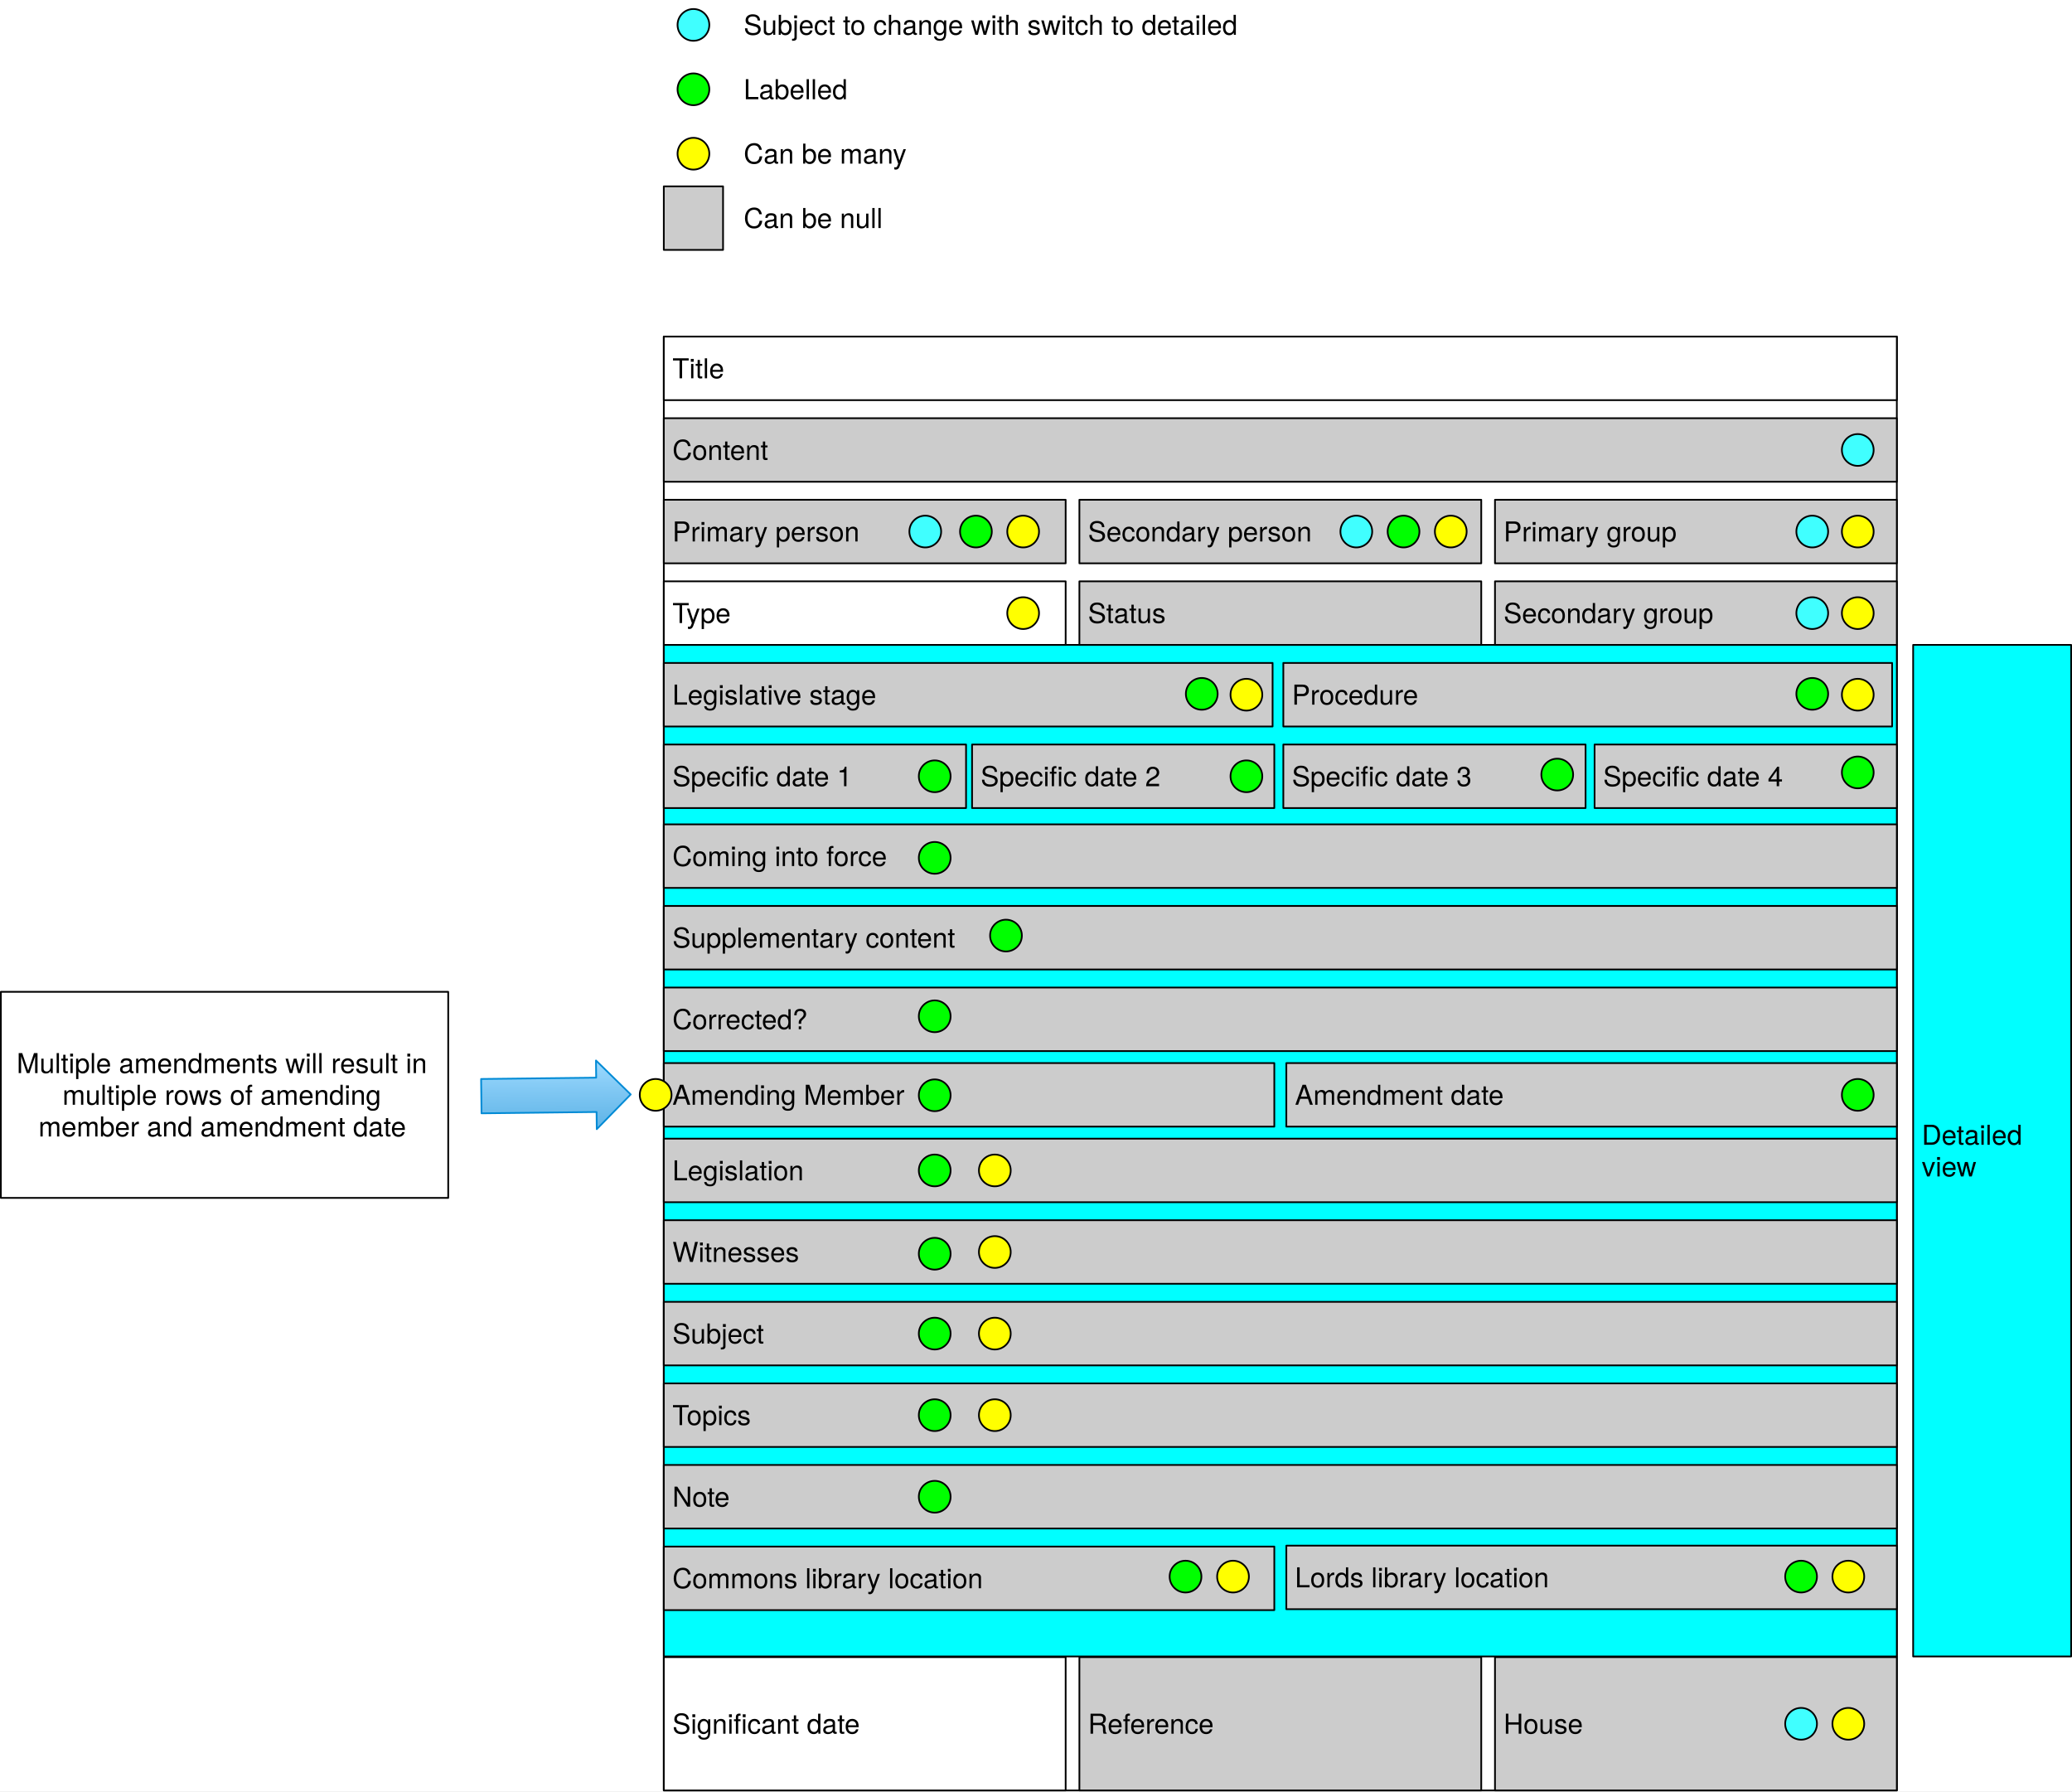
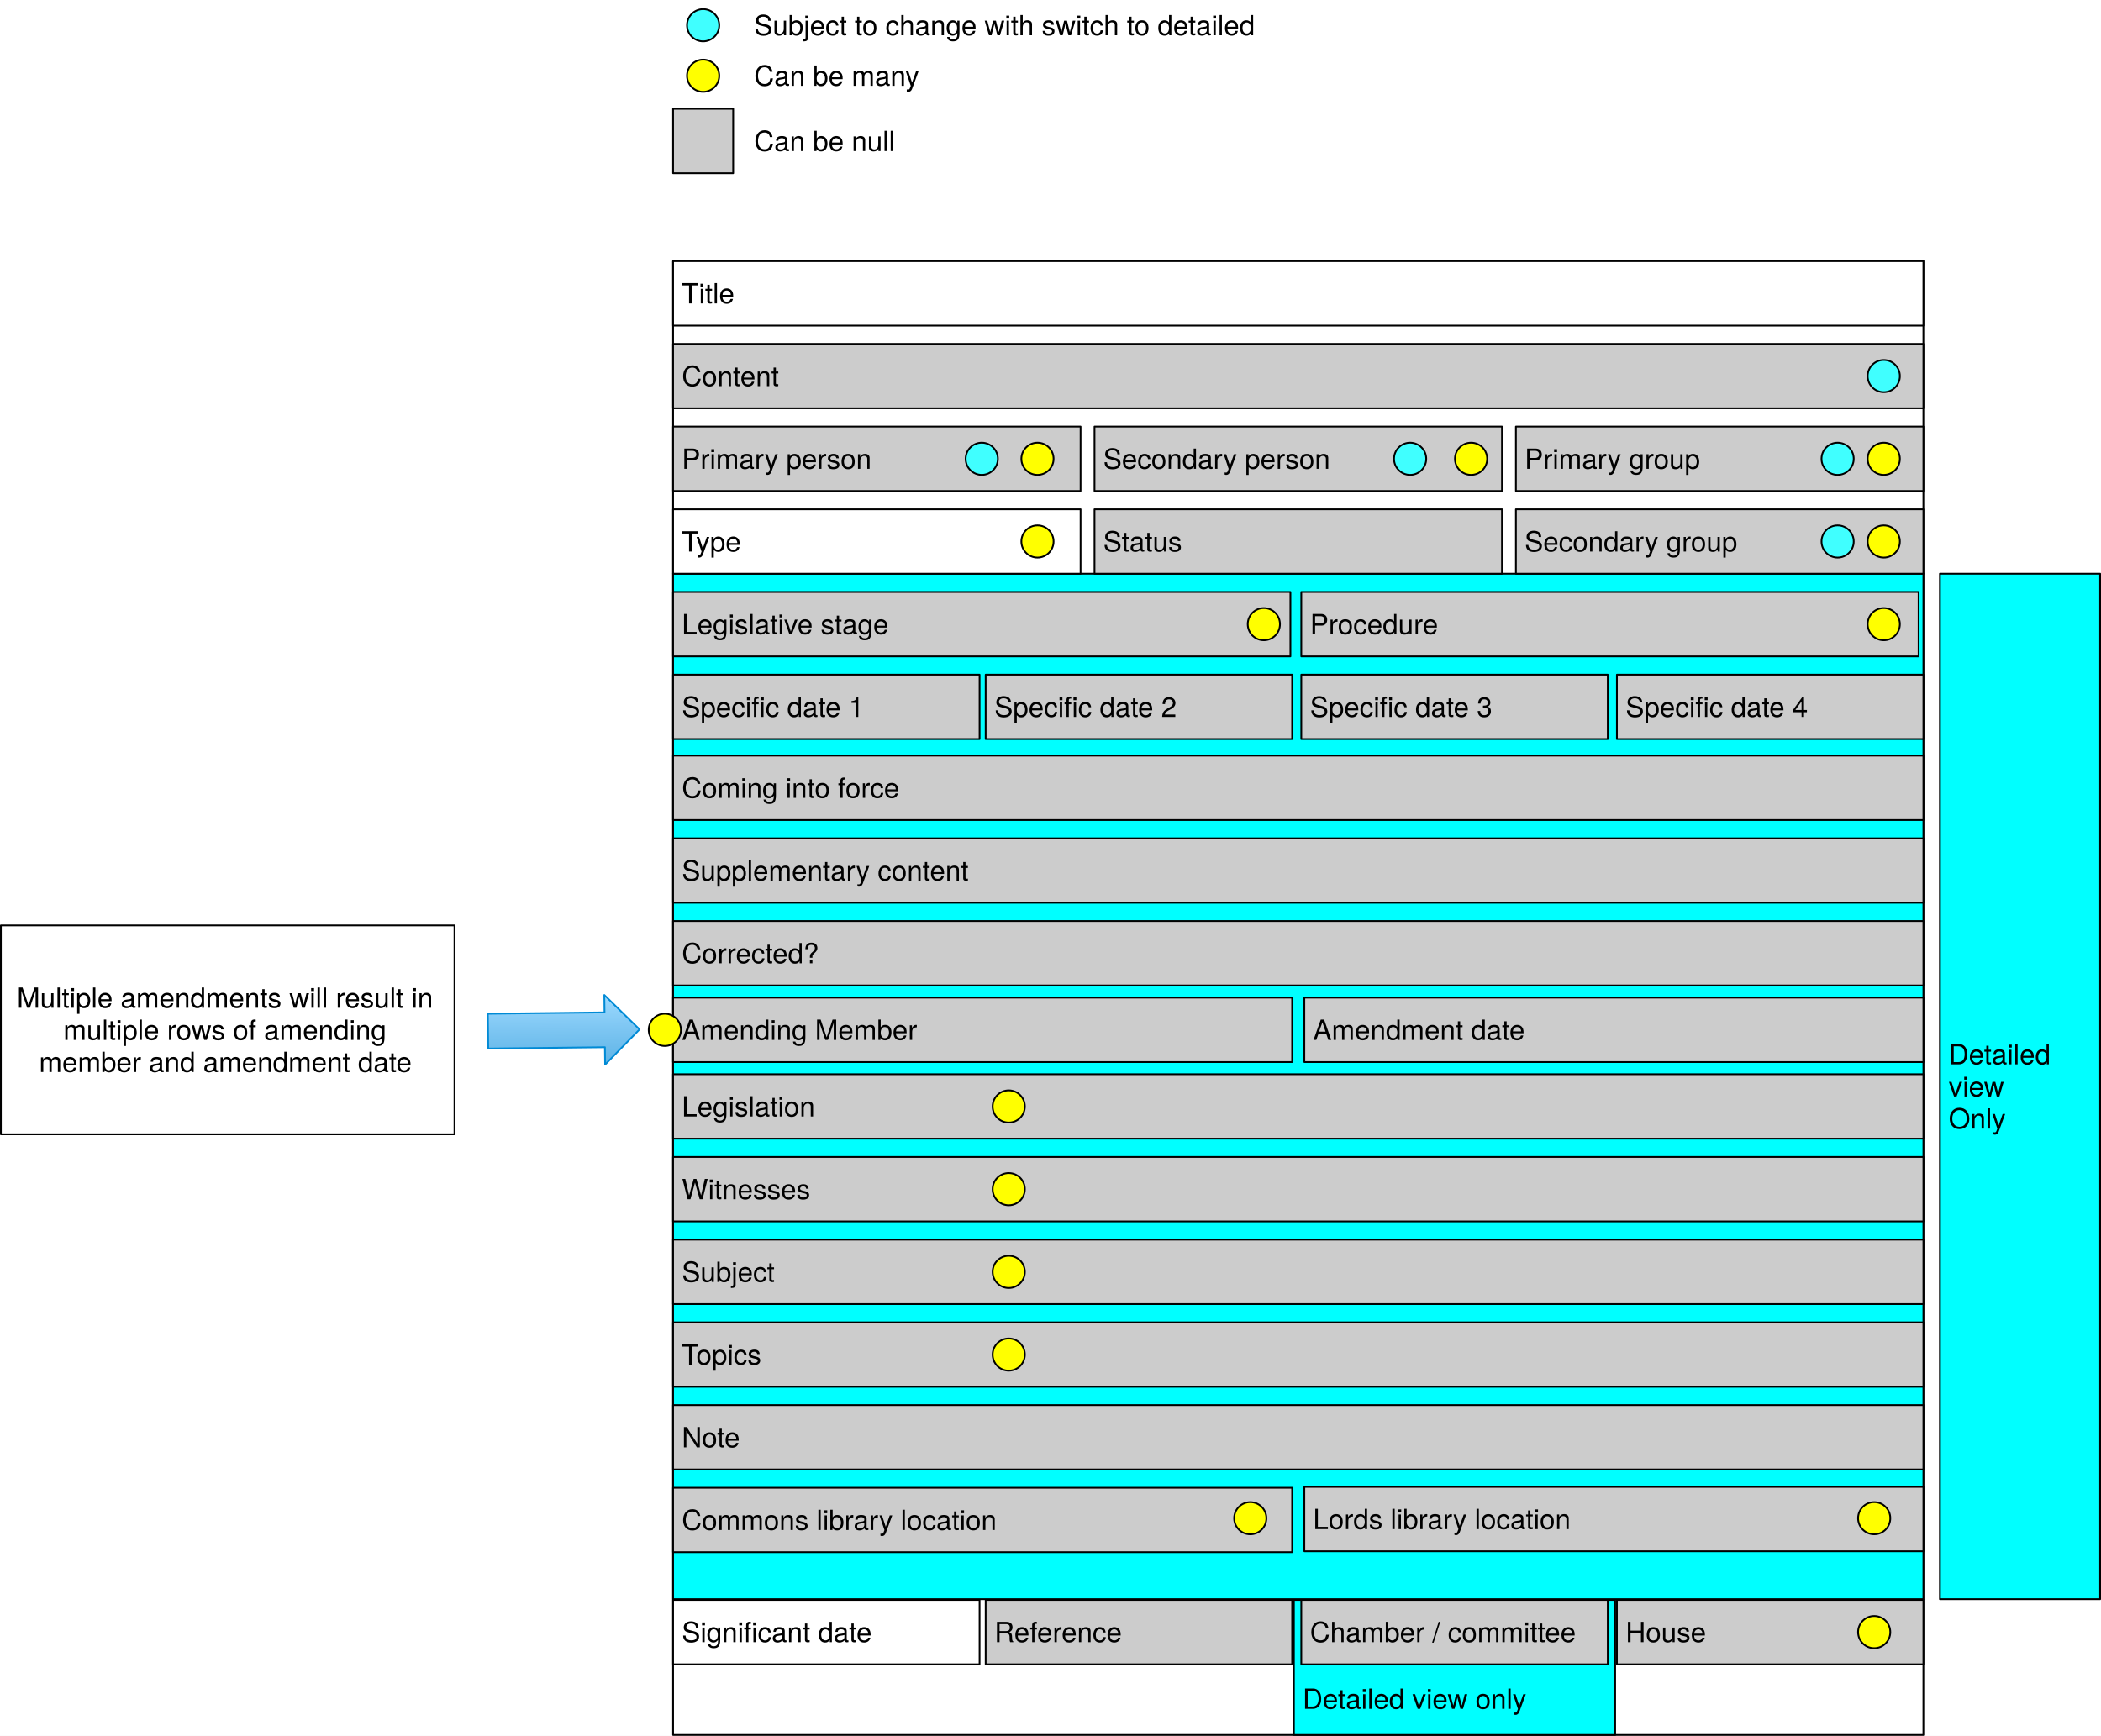
- <svg xmlns="http://www.w3.org/2000/svg" xmlns:xlink="http://www.w3.org/1999/xlink" version="1.1" viewBox="-264.54 -871.5 1206.54 1043" width="1206.54" height="1043">
+ <svg xmlns="http://www.w3.org/2000/svg" xmlns:xlink="http://www.w3.org/1999/xlink" version="1.1" viewBox="-264.54 -825.5 1206.54 997" width="1206.54" height="997">
  <defs>
    <linearGradient x1="0" x2="1" id="Gradient" gradientUnits="userSpaceOnUse">
      <stop offset="0" stop-color="#9ddaff" />
      <stop offset=".452" stop-color="#7fc7f3" />
      <stop offset="1" stop-color="#5db3e6" />
    </linearGradient>
    <linearGradient id="Obj_Gradient" xlink:href="#Gradient" gradientTransform="translate(59 -253.7487) rotate(89.34146) scale(40)" />
  </defs>
-   <g id="Canvas_1" stroke-opacity="1" stroke-dasharray="none" fill="none" stroke="none" fill-opacity="1">
-     <rect fill="white" x="-264.54" y="-871.5" width="1206.54" height="1043" />
+   <g id="Canvas_1" stroke-opacity="1" stroke-dasharray="none" fill="none" fill-opacity="1" stroke="none">
+     <rect fill="white" x="-264.54" y="-825.5" width="1206.54" height="997" />
    <g id="Canvas_1_Layer_1">
+       <g id="Graphic_109">
+         <circle cx="811.75" cy="111.904" r="9.25" fill="yellow" />
+         <circle cx="811.75" cy="111.904" r="9.25" stroke="black" stroke-linecap="round" stroke-linejoin="round" stroke-width="1" />
+       </g>
      <g id="Graphic_51">
        <rect x="122" y="-675.5" width="718" height="846.5" fill="white" />
        <rect x="122" y="-675.5" width="718" height="846.5" stroke="black" stroke-linecap="round" stroke-linejoin="round" stroke-width="1" />
-       </g>
-       <g id="Graphic_45">
-         <rect x="122" y="93.404" width="234" height="77.596" fill="white" />
-         <rect x="122" y="93.404" width="234" height="77.596" stroke="black" stroke-linecap="round" stroke-linejoin="round" stroke-width="1" />
-         <text transform="translate(127 122.9778)" fill="black">
-           <tspan font-family="Helvetica Neue" font-size="16" fill="black" x="0" y="15" xml:space="preserve">Significant date</tspan>
-         </text>
      </g>
      <g id="Graphic_59">
        <rect x="122" y="-496" width="718" height="589" fill="aqua" />
        <rect x="122" y="-496" width="718" height="589" stroke="black" stroke-linecap="round" stroke-linejoin="round" stroke-width="1" />
      </g>
      <g id="Graphic_21">
        <circle cx="139.25" cy="-782" r="9.25" fill="yellow" />
        <circle cx="139.25" cy="-782" r="9.25" stroke="black" stroke-linecap="round" stroke-linejoin="round" stroke-width="1" />
      </g>
      <g id="Graphic_22">
        <rect x="163.5" y="-796.5" width="120" height="29" fill="white" />
        <text transform="translate(168.5 -791.224)" fill="black">
          <tspan font-family="Helvetica Neue" font-size="16" fill="black" x="0" y="15" xml:space="preserve">Can be many</tspan>
        </text>
      </g>
      <g id="Graphic_23">
        <rect x="122" y="-763" width="34.5" height="37" fill="#ccc" />
        <rect x="122" y="-763" width="34.5" height="37" stroke="black" stroke-linecap="round" stroke-linejoin="round" stroke-width="1" />
      </g>
      <g id="Graphic_24">
        <rect x="163.5" y="-759" width="120" height="29" fill="white" />
        <text transform="translate(168.5 -753.724)" fill="black">
          <tspan font-family="Helvetica Neue" font-size="16" fill="black" x="0" y="15" xml:space="preserve">Can be null</tspan>
        </text>
-       </g>
-       <g id="Graphic_25">
-         <rect x="163.5" y="-834" width="120" height="29" fill="white" />
-         <text transform="translate(168.5 -828.724)" fill="black">
-           <tspan font-family="Helvetica Neue" font-size="16" fill="black" x="0" y="15" xml:space="preserve">Labelled</tspan>
-         </text>
-       </g>
-       <g id="Graphic_26">
-         <circle cx="139.25" cy="-819.5" r="9.25" fill="lime" />
-         <circle cx="139.25" cy="-819.5" r="9.25" stroke="black" stroke-linecap="round" stroke-linejoin="round" stroke-width="1" />
      </g>
      <g id="Graphic_50">
        <rect x="122" y="-675.5" width="718" height="37" fill="white" />
        <rect x="122" y="-675.5" width="718" height="37" stroke="black" stroke-linecap="round" stroke-linejoin="round" stroke-width="1" />
        <text transform="translate(127 -666.224)" fill="black">
          <tspan font-family="Helvetica Neue" font-size="16" fill="black" x="0" y="15" xml:space="preserve">Title</tspan>
        </text>
      </g>
      <g id="Graphic_49">
        <rect x="122" y="-628" width="718" height="37" fill="#ccc" />
        <rect x="122" y="-628" width="718" height="37" stroke="black" stroke-linecap="round" stroke-linejoin="round" stroke-width="1" />
        <text transform="translate(127 -618.724)" fill="black">
          <tspan font-family="Helvetica Neue" font-size="16" fill="black" x="0" y="15" xml:space="preserve">Content</tspan>
        </text>
      </g>
      <g id="Graphic_48">
        <rect x="122" y="-580.5" width="234" height="37" fill="#ccc" />
        <rect x="122" y="-580.5" width="234" height="37" stroke="black" stroke-linecap="round" stroke-linejoin="round" stroke-width="1" />
        <text transform="translate(127 -571.224)" fill="black">
          <tspan font-family="Helvetica Neue" font-size="16" fill="black" x="0" y="15" xml:space="preserve">Primary person</tspan>
        </text>
      </g>
      <g id="Graphic_47">
        <rect x="364" y="-580.5" width="234" height="37" fill="#ccc" />
        <rect x="364" y="-580.5" width="234" height="37" stroke="black" stroke-linecap="round" stroke-linejoin="round" stroke-width="1" />
        <text transform="translate(369 -571.224)" fill="black">
          <tspan font-family="Helvetica Neue" font-size="16" fill="black" x="0" y="15" xml:space="preserve">Secondary person</tspan>
        </text>
      </g>
      <g id="Graphic_46">
        <rect x="606" y="-580.5" width="234" height="37" fill="#ccc" />
        <rect x="606" y="-580.5" width="234" height="37" stroke="black" stroke-linecap="round" stroke-linejoin="round" stroke-width="1" />
        <text transform="translate(611 -571.224)" fill="black">
          <tspan font-family="Helvetica Neue" font-size="16" fill="black" x="0" y="15" xml:space="preserve">Primary group</tspan>
        </text>
      </g>
-       <g id="Graphic_44">
-         <rect x="364" y="93.404" width="234" height="77.596" fill="#ccc" />
-         <rect x="364" y="93.404" width="234" height="77.596" stroke="black" stroke-linecap="round" stroke-linejoin="round" stroke-width="1" />
-         <text transform="translate(369 122.9778)" fill="black">
-           <tspan font-family="Helvetica Neue" font-size="16" fill="black" x="0" y="15" xml:space="preserve">Reference</tspan>
-         </text>
-       </g>
-       <g id="Graphic_43">
-         <rect x="606" y="93.404" width="234" height="77.596" fill="#ccc" />
-         <rect x="606" y="93.404" width="234" height="77.596" stroke="black" stroke-linecap="round" stroke-linejoin="round" stroke-width="1" />
-         <text transform="translate(611 122.9778)" fill="black">
-           <tspan font-family="Helvetica Neue" font-size="16" fill="black" x="0" y="15" xml:space="preserve">House</tspan>
-         </text>
-       </g>
      <g id="Graphic_42">
        <rect x="122" y="-533" width="234" height="37" fill="white" />
        <rect x="122" y="-533" width="234" height="37" stroke="black" stroke-linecap="round" stroke-linejoin="round" stroke-width="1" />
        <text transform="translate(127 -523.724)" fill="black">
          <tspan font-family="Helvetica Neue" font-size="16" fill="black" x="0" y="15" xml:space="preserve">Type</tspan>
        </text>
      </g>
      <g id="Graphic_41">
        <rect x="364" y="-533" width="234" height="37" fill="#ccc" />
        <rect x="364" y="-533" width="234" height="37" stroke="black" stroke-linecap="round" stroke-linejoin="round" stroke-width="1" />
        <text transform="translate(369 -523.724)" fill="black">
          <tspan font-family="Helvetica Neue" font-size="16" fill="black" x="0" y="15" xml:space="preserve">Status</tspan>
        </text>
      </g>
      <g id="Graphic_40">
        <rect x="606" y="-533" width="234" height="37" fill="#ccc" />
        <rect x="606" y="-533" width="234" height="37" stroke="black" stroke-linecap="round" stroke-linejoin="round" stroke-width="1" />
        <text transform="translate(611 -523.724)" fill="black">
          <tspan font-family="Helvetica Neue" font-size="16" fill="black" x="0" y="15" xml:space="preserve">Secondary group</tspan>
        </text>
      </g>
      <g id="Graphic_52">
        <rect x="122" y="-485.5" width="354.5" height="37" fill="#ccc" />
        <rect x="122" y="-485.5" width="354.5" height="37" stroke="black" stroke-linecap="round" stroke-linejoin="round" stroke-width="1" />
        <text transform="translate(127 -476.224)" fill="black">
          <tspan font-family="Helvetica Neue" font-size="16" fill="black" x="0" y="15" xml:space="preserve">Legislative stage</tspan>
        </text>
      </g>
      <g id="Graphic_53">
        <rect x="122" y="-438" width="176" height="37" fill="#ccc" />
        <rect x="122" y="-438" width="176" height="37" stroke="black" stroke-linecap="round" stroke-linejoin="round" stroke-width="1" />
        <text transform="translate(127 -428.724)" fill="black">
          <tspan font-family="Helvetica Neue" font-size="16" fill="black" x="0" y="15" xml:space="preserve">Specific date 1</tspan>
        </text>
      </g>
      <g id="Graphic_56">
        <rect x="301.5" y="-438" width="176" height="37" fill="#ccc" />
        <rect x="301.5" y="-438" width="176" height="37" stroke="black" stroke-linecap="round" stroke-linejoin="round" stroke-width="1" />
        <text transform="translate(306.5 -428.724)" fill="black">
          <tspan font-family="Helvetica Neue" font-size="16" fill="black" x="0" y="15" xml:space="preserve">Specific date 2</tspan>
        </text>
      </g>
      <g id="Graphic_57">
        <rect x="482.75" y="-438" width="176" height="37" fill="#ccc" />
        <rect x="482.75" y="-438" width="176" height="37" stroke="black" stroke-linecap="round" stroke-linejoin="round" stroke-width="1" />
        <text transform="translate(487.75 -428.724)" fill="black">
          <tspan font-family="Helvetica Neue" font-size="16" fill="black" x="0" y="15" xml:space="preserve">Specific date 3</tspan>
        </text>
      </g>
      <g id="Graphic_60">
        <rect x="664" y="-438" width="176" height="37" fill="#ccc" />
        <rect x="664" y="-438" width="176" height="37" stroke="black" stroke-linecap="round" stroke-linejoin="round" stroke-width="1" />
        <text transform="translate(669 -428.724)" fill="black">
          <tspan font-family="Helvetica Neue" font-size="16" fill="black" x="0" y="15" xml:space="preserve">Specific date 4</tspan>
        </text>
      </g>
      <g id="Graphic_61">
        <rect x="122" y="-391.5" width="718" height="37" fill="#ccc" />
        <rect x="122" y="-391.5" width="718" height="37" stroke="black" stroke-linecap="round" stroke-linejoin="round" stroke-width="1" />
        <text transform="translate(127 -382.224)" fill="black">
          <tspan font-family="Helvetica Neue" font-size="16" fill="black" x="0" y="15" xml:space="preserve">Coming into force</tspan>
        </text>
      </g>
      <g id="Graphic_63">
        <rect x="122" y="-208.5" width="718" height="37" fill="#ccc" />
        <rect x="122" y="-208.5" width="718" height="37" stroke="black" stroke-linecap="round" stroke-linejoin="round" stroke-width="1" />
        <text transform="translate(127 -199.224)" fill="black">
          <tspan font-family="Helvetica Neue" font-size="16" fill="black" x="0" y="15" xml:space="preserve">Legislation</tspan>
        </text>
      </g>
      <g id="Graphic_64">
        <rect x="122" y="-113.5" width="718" height="37" fill="#ccc" />
        <rect x="122" y="-113.5" width="718" height="37" stroke="black" stroke-linecap="round" stroke-linejoin="round" stroke-width="1" />
        <text transform="translate(127 -104.224)" fill="black">
          <tspan font-family="Helvetica Neue" font-size="16" fill="black" x="0" y="15" xml:space="preserve">Subject</tspan>
        </text>
      </g>
      <g id="Graphic_65">
        <rect x="122" y="-66" width="718" height="37" fill="#ccc" />
        <rect x="122" y="-66" width="718" height="37" stroke="black" stroke-linecap="round" stroke-linejoin="round" stroke-width="1" />
        <text transform="translate(127 -56.724)" fill="black">
          <tspan font-family="Helvetica Neue" font-size="16" fill="black" x="0" y="15" xml:space="preserve">Topics</tspan>
        </text>
      </g>
      <g id="Graphic_66">
        <rect x="122" y="-18.5" width="718" height="37" fill="#ccc" />
        <rect x="122" y="-18.5" width="718" height="37" stroke="black" stroke-linecap="round" stroke-linejoin="round" stroke-width="1" />
        <text transform="translate(127 -9.223999)" fill="black">
          <tspan font-family="Helvetica Neue" font-size="16" fill="black" x="0" y="15" xml:space="preserve">Note</tspan>
        </text>
      </g>
      <g id="Graphic_67">
        <rect x="122" y="29" width="355.5" height="37" fill="#ccc" />
        <rect x="122" y="29" width="355.5" height="37" stroke="black" stroke-linecap="round" stroke-linejoin="round" stroke-width="1" />
        <text transform="translate(127 38.276)" fill="black">
          <tspan font-family="Helvetica Neue" font-size="16" fill="black" x="0" y="15" xml:space="preserve">Commons library location</tspan>
        </text>
      </g>
      <g id="Graphic_68">
        <rect x="849.5" y="-496" width="92" height="589" fill="aqua" />
        <rect x="849.5" y="-496" width="92" height="589" stroke="black" stroke-linecap="round" stroke-linejoin="round" stroke-width="1" />
-         <text transform="translate(854.5 -219.948)" fill="black">
+         <text transform="translate(854.5 -229.172)" fill="black">
          <tspan font-family="Helvetica Neue" font-size="16" fill="black" x="0" y="15" xml:space="preserve">Detailed </tspan>
          <tspan font-family="Helvetica Neue" font-size="16" fill="black" x="0" y="33.448" xml:space="preserve">view</tspan>
+           <tspan font-family="Helvetica Neue" font-size="16" fill="black" x="0" y="51.896" xml:space="preserve">Only</tspan>
        </text>
      </g>
      <g id="Graphic_98">
        <rect x="482.75" y="-485.5" width="354.5" height="37" fill="#ccc" />
        <rect x="482.75" y="-485.5" width="354.5" height="37" stroke="black" stroke-linecap="round" stroke-linejoin="round" stroke-width="1" />
        <text transform="translate(487.75 -476.224)" fill="black">
          <tspan font-family="Helvetica Neue" font-size="16" fill="black" x="0" y="15" xml:space="preserve">Procedure</tspan>
        </text>
      </g>
      <g id="Graphic_99">
        <rect x="122" y="-161" width="718" height="37" fill="#ccc" />
        <rect x="122" y="-161" width="718" height="37" stroke="black" stroke-linecap="round" stroke-linejoin="round" stroke-width="1" />
        <text transform="translate(127 -151.724)" fill="black">
          <tspan font-family="Helvetica Neue" font-size="16" fill="black" x="0" y="15" xml:space="preserve">Witnesses</tspan>
        </text>
      </g>
      <g id="Graphic_100">
        <rect x="122" y="-252.5" width="355.5" height="37" fill="#ccc" />
        <rect x="122" y="-252.5" width="355.5" height="37" stroke="black" stroke-linecap="round" stroke-linejoin="round" stroke-width="1" />
        <text transform="translate(127 -243.224)" fill="black">
          <tspan font-family="Helvetica Neue" font-size="16" fill="black" x="0" y="15" xml:space="preserve">Amending Member</tspan>
        </text>
      </g>
      <g id="Graphic_101">
        <rect x="484.5" y="-252.5" width="355.5" height="37" fill="#ccc" />
        <rect x="484.5" y="-252.5" width="355.5" height="37" stroke="black" stroke-linecap="round" stroke-linejoin="round" stroke-width="1" />
        <text transform="translate(489.5 -243.224)" fill="black">
          <tspan font-family="Helvetica Neue" font-size="16" fill="black" x="0" y="15" xml:space="preserve">Amendment date</tspan>
        </text>
      </g>
      <g id="Graphic_102">
        <rect x="122" y="-344" width="718" height="37" fill="#ccc" />
        <rect x="122" y="-344" width="718" height="37" stroke="black" stroke-linecap="round" stroke-linejoin="round" stroke-width="1" />
        <text transform="translate(127 -334.724)" fill="black">
          <tspan font-family="Helvetica Neue" font-size="16" fill="black" x="0" y="15" xml:space="preserve">Supplementary content</tspan>
        </text>
      </g>
      <g id="Graphic_103">
        <rect x="122" y="-296.5" width="718" height="37" fill="#ccc" />
        <rect x="122" y="-296.5" width="718" height="37" stroke="black" stroke-linecap="round" stroke-linejoin="round" stroke-width="1" />
        <text transform="translate(127 -287.224)" fill="black">
          <tspan font-family="Helvetica Neue" font-size="16" fill="black" x="0" y="15" xml:space="preserve">Corrected?</tspan>
        </text>
      </g>
      <g id="Graphic_15">
        <circle cx="331.25" cy="-562" r="9.25" fill="yellow" />
        <circle cx="331.25" cy="-562" r="9.25" stroke="black" stroke-linecap="round" stroke-linejoin="round" stroke-width="1" />
      </g>
-       <g id="Graphic_27">
-         <circle cx="303.75" cy="-562" r="9.25" fill="lime" />
-         <circle cx="303.75" cy="-562" r="9.25" stroke="black" stroke-linecap="round" stroke-linejoin="round" stroke-width="1" />
-       </g>
      <g id="Graphic_105">
        <circle cx="580.25" cy="-562" r="9.25" fill="yellow" />
        <circle cx="580.25" cy="-562" r="9.25" stroke="black" stroke-linecap="round" stroke-linejoin="round" stroke-width="1" />
      </g>
-       <g id="Graphic_104">
-         <circle cx="552.75" cy="-562" r="9.25" fill="lime" />
-         <circle cx="552.75" cy="-562" r="9.25" stroke="black" stroke-linecap="round" stroke-linejoin="round" stroke-width="1" />
-       </g>
      <g id="Graphic_106">
        <circle cx="817.25" cy="-562" r="9.25" fill="yellow" />
        <circle cx="817.25" cy="-562" r="9.25" stroke="black" stroke-linecap="round" stroke-linejoin="round" stroke-width="1" />
      </g>
      <g id="Graphic_107">
        <circle cx="331.25" cy="-514.5" r="9.25" fill="yellow" />
        <circle cx="331.25" cy="-514.5" r="9.25" stroke="black" stroke-linecap="round" stroke-linejoin="round" stroke-width="1" />
      </g>
      <g id="Graphic_108">
        <circle cx="817.25" cy="-514.5" r="9.25" fill="yellow" />
        <circle cx="817.25" cy="-514.5" r="9.25" stroke="black" stroke-linecap="round" stroke-linejoin="round" stroke-width="1" />
      </g>
-       <g id="Graphic_109">
-         <circle cx="811.75" cy="132.202" r="9.25" fill="yellow" />
-         <circle cx="811.75" cy="132.202" r="9.25" stroke="black" stroke-linecap="round" stroke-linejoin="round" stroke-width="1" />
-       </g>
      <g id="Graphic_110">
        <circle cx="461.25" cy="-467" r="9.25" fill="yellow" />
        <circle cx="461.25" cy="-467" r="9.25" stroke="black" stroke-linecap="round" stroke-linejoin="round" stroke-width="1" />
      </g>
      <g id="Graphic_111">
        <circle cx="817.25" cy="-467" r="9.25" fill="yellow" />
        <circle cx="817.25" cy="-467" r="9.25" stroke="black" stroke-linecap="round" stroke-linejoin="round" stroke-width="1" />
      </g>
      <g id="Graphic_115">
        <circle cx="117.25" cy="-234" r="9.25" fill="yellow" />
        <circle cx="117.25" cy="-234" r="9.25" stroke="black" stroke-linecap="round" stroke-linejoin="round" stroke-width="1" />
      </g>
      <g id="Graphic_116">
        <circle cx="314.75" cy="-190" r="9.25" fill="yellow" />
        <circle cx="314.75" cy="-190" r="9.25" stroke="black" stroke-linecap="round" stroke-linejoin="round" stroke-width="1" />
      </g>
      <g id="Graphic_117">
        <circle cx="314.75" cy="-142.5" r="9.25" fill="yellow" />
        <circle cx="314.75" cy="-142.5" r="9.25" stroke="black" stroke-linecap="round" stroke-linejoin="round" stroke-width="1" />
      </g>
      <g id="Graphic_118">
        <circle cx="314.75" cy="-95" r="9.25" fill="yellow" />
        <circle cx="314.75" cy="-95" r="9.25" stroke="black" stroke-linecap="round" stroke-linejoin="round" stroke-width="1" />
      </g>
      <g id="Graphic_119">
        <circle cx="314.75" cy="-47.5" r="9.25" fill="yellow" />
        <circle cx="314.75" cy="-47.5" r="9.25" stroke="black" stroke-linecap="round" stroke-linejoin="round" stroke-width="1" />
      </g>
-       <g id="Graphic_121">
-         <circle cx="435.25" cy="-467.5" r="9.25" fill="lime" />
-         <circle cx="435.25" cy="-467.5" r="9.25" stroke="black" stroke-linecap="round" stroke-linejoin="round" stroke-width="1" />
-       </g>
-       <g id="Graphic_122">
-         <circle cx="790.75" cy="-467.5" r="9.25" fill="lime" />
-         <circle cx="790.75" cy="-467.5" r="9.25" stroke="black" stroke-linecap="round" stroke-linejoin="round" stroke-width="1" />
-       </g>
-       <g id="Graphic_123">
-         <circle cx="279.75" cy="-419.5" r="9.25" fill="lime" />
-         <circle cx="279.75" cy="-419.5" r="9.25" stroke="black" stroke-linecap="round" stroke-linejoin="round" stroke-width="1" />
-       </g>
-       <g id="Graphic_124">
-         <circle cx="461.25" cy="-419.5" r="9.25" fill="lime" />
-         <circle cx="461.25" cy="-419.5" r="9.25" stroke="black" stroke-linecap="round" stroke-linejoin="round" stroke-width="1" />
-       </g>
-       <g id="Graphic_125">
-         <circle cx="642.25" cy="-420.5" r="9.25" fill="lime" />
-         <circle cx="642.25" cy="-420.5" r="9.25" stroke="black" stroke-linecap="round" stroke-linejoin="round" stroke-width="1" />
-       </g>
-       <g id="Graphic_126">
-         <circle cx="817.25" cy="-421.75" r="9.25" fill="lime" />
-         <circle cx="817.25" cy="-421.75" r="9.25" stroke="black" stroke-linecap="round" stroke-linejoin="round" stroke-width="1" />
-       </g>
-       <g id="Graphic_127">
-         <circle cx="279.75" cy="-372" r="9.25" fill="lime" />
-         <circle cx="279.75" cy="-372" r="9.25" stroke="black" stroke-linecap="round" stroke-linejoin="round" stroke-width="1" />
-       </g>
-       <g id="Graphic_128">
-         <circle cx="321.25" cy="-326.75" r="9.25" fill="lime" />
-         <circle cx="321.25" cy="-326.75" r="9.25" stroke="black" stroke-linecap="round" stroke-linejoin="round" stroke-width="1" />
-       </g>
-       <g id="Graphic_129">
-         <circle cx="279.75" cy="-279.75" r="9.25" fill="lime" />
-         <circle cx="279.75" cy="-279.75" r="9.25" stroke="black" stroke-linecap="round" stroke-linejoin="round" stroke-width="1" />
-       </g>
-       <g id="Graphic_130">
-         <circle cx="279.75" cy="-233.75" r="9.25" fill="lime" />
-         <circle cx="279.75" cy="-233.75" r="9.25" stroke="black" stroke-linecap="round" stroke-linejoin="round" stroke-width="1" />
-       </g>
-       <g id="Graphic_131">
-         <circle cx="817.25" cy="-234" r="9.25" fill="lime" />
-         <circle cx="817.25" cy="-234" r="9.25" stroke="black" stroke-linecap="round" stroke-linejoin="round" stroke-width="1" />
-       </g>
-       <g id="Graphic_132">
-         <circle cx="279.75" cy="-190" r="9.25" fill="lime" />
-         <circle cx="279.75" cy="-190" r="9.25" stroke="black" stroke-linecap="round" stroke-linejoin="round" stroke-width="1" />
-       </g>
-       <g id="Graphic_133">
-         <circle cx="279.75" cy="-141.5" r="9.25" fill="lime" />
-         <circle cx="279.75" cy="-141.5" r="9.25" stroke="black" stroke-linecap="round" stroke-linejoin="round" stroke-width="1" />
-       </g>
-       <g id="Graphic_134">
-         <circle cx="279.75" cy="-95" r="9.25" fill="lime" />
-         <circle cx="279.75" cy="-95" r="9.25" stroke="black" stroke-linecap="round" stroke-linejoin="round" stroke-width="1" />
-       </g>
-       <g id="Graphic_135">
-         <circle cx="279.75" cy="-47.5" r="9.25" fill="lime" />
-         <circle cx="279.75" cy="-47.5" r="9.25" stroke="black" stroke-linecap="round" stroke-linejoin="round" stroke-width="1" />
-       </g>
-       <g id="Graphic_136">
-         <circle cx="425.805" cy="46.5" r="9.25" fill="lime" />
-         <circle cx="425.805" cy="46.5" r="9.25" stroke="black" stroke-linecap="round" stroke-linejoin="round" stroke-width="1" />
-       </g>
-       <g id="Graphic_137">
-         <circle cx="279.75" cy="-8524958e-20" r="9.25" fill="lime" />
-         <circle cx="279.75" cy="-8524958e-20" r="9.25" stroke="black" stroke-linecap="round" stroke-linejoin="round" stroke-width="1" />
-       </g>
      <g id="Graphic_138">
        <circle cx="453.457" cy="46.5" r="9.25" fill="yellow" />
        <circle cx="453.457" cy="46.5" r="9.25" stroke="black" stroke-linecap="round" stroke-linejoin="round" stroke-width="1" />
+         <text transform="translate(451.057 28.5)" fill="black" />
      </g>
      <g id="Graphic_139">
        <rect x="484.5" y="28.476" width="355.5" height="37" fill="#ccc" />
        <rect x="484.5" y="28.476" width="355.5" height="37" stroke="black" stroke-linecap="round" stroke-linejoin="round" stroke-width="1" />
        <text transform="translate(489.5 37.75189)" fill="black">
          <tspan font-family="Helvetica Neue" font-size="16" fill="black" x="0" y="15" xml:space="preserve">Lords library location</tspan>
        </text>
      </g>
-       <g id="Graphic_141">
-         <circle cx="784.238" cy="46.5" r="9.25" fill="lime" />
-         <circle cx="784.238" cy="46.5" r="9.25" stroke="black" stroke-linecap="round" stroke-linejoin="round" stroke-width="1" />
-       </g>
      <g id="Graphic_140">
        <circle cx="811.75" cy="46.5" r="9.25" fill="yellow" />
        <circle cx="811.75" cy="46.5" r="9.25" stroke="black" stroke-linecap="round" stroke-linejoin="round" stroke-width="1" />
      </g>
    </g>
    <g id="Canvas_1_Layer_2">
+       <g id="Graphic_157">
+         <rect x="478.5" y="93.404" width="184.5" height="77.596" fill="aqua" />
+         <rect x="478.5" y="93.404" width="184.5" height="77.596" stroke="black" stroke-linecap="round" stroke-linejoin="round" stroke-width="1" />
+         <text transform="translate(483.5 104.9778)" fill="black">
+           <tspan font-family="Helvetica Neue" font-size="16" fill="black" x="0" y="51" xml:space="preserve">Detailed view only</tspan>
+         </text>
+       </g>
+       <g id="Graphic_153">
+         <rect x="664" y="93.404" width="176" height="37" fill="#ccc" />
+         <rect x="664" y="93.404" width="176" height="37" stroke="black" stroke-linecap="round" stroke-linejoin="round" stroke-width="1" />
+         <text transform="translate(669 102.6795)" fill="black">
+           <tspan font-family="Helvetica Neue" font-size="16" fill="black" x="0" y="15" xml:space="preserve">House</tspan>
+         </text>
+       </g>
      <g id="Graphic_142">
        <rect x="-264.04" y="-294" width="260.5" height="120" fill="white" />
        <rect x="-264.04" y="-294" width="260.5" height="120" stroke="black" stroke-linecap="round" stroke-linejoin="round" stroke-width="1" />
        <text transform="translate(-259.0403 -261.672)" fill="black">
          <tspan font-family="Helvetica Neue" font-size="16" fill="black" x="4.178" y="15" xml:space="preserve">Multiple amendments will result in </tspan>
          <tspan font-family="Helvetica Neue" font-size="16" fill="black" x="30.858" y="33.448" xml:space="preserve">multiple rows of amending </tspan>
          <tspan font-family="Helvetica Neue" font-size="16" fill="black" x="16.89" y="51.896" xml:space="preserve">member and amendment date </tspan>
        </text>
      </g>
      <g id="Graphic_143">
        <path d="M 15.845 -223.251 L 15.615 -243.249 L 82.616 -244.019 L 82.501 -254.019 L 102.73 -234.25 L 82.961 -214.021 L 82.846 -224.021 Z" fill="url(#Obj_Gradient)" />
        <path d="M 15.845 -223.251 L 15.615 -243.249 L 82.616 -244.019 L 82.501 -254.019 L 102.73 -234.25 L 82.961 -214.021 L 82.846 -224.021 Z" stroke="#008ad5" stroke-linecap="round" stroke-linejoin="round" stroke-width="1" />
      </g>
      <g id="Graphic_144">
-         <circle cx="139.25" cy="-857" r="9.25" fill="#40ffff" />
-         <circle cx="139.25" cy="-857" r="9.25" stroke="black" stroke-linecap="round" stroke-linejoin="round" stroke-width="1" />
+         <circle cx="139.25" cy="-811" r="9.25" fill="#40ffff" />
+         <circle cx="139.25" cy="-811" r="9.25" stroke="black" stroke-linecap="round" stroke-linejoin="round" stroke-width="1" />
      </g>
      <g id="Graphic_145">
-         <rect x="163.5" y="-871.5" width="407.5" height="29" fill="white" />
-         <text transform="translate(168.5 -866.224)" fill="black">
+         <rect x="163.5" y="-825.5" width="407.5" height="29" fill="white" />
+         <text transform="translate(168.5 -820.224)" fill="black">
          <tspan font-family="Helvetica Neue" font-size="16" fill="black" x="0" y="15" xml:space="preserve">Subject to change with switch to detailed</tspan>
        </text>
      </g>
      <g id="Graphic_146">
        <circle cx="817.25" cy="-609.5" r="9.25" fill="#40ffff" />
        <circle cx="817.25" cy="-609.5" r="9.25" stroke="black" stroke-linecap="round" stroke-linejoin="round" stroke-width="1" />
      </g>
      <g id="Graphic_147">
-         <circle cx="274.25" cy="-562" r="9.25" fill="#40ffff" />
-         <circle cx="274.25" cy="-562" r="9.25" stroke="black" stroke-linecap="round" stroke-linejoin="round" stroke-width="1" />
+         <circle cx="299.25" cy="-562" r="9.25" fill="#40ffff" />
+         <circle cx="299.25" cy="-562" r="9.25" stroke="black" stroke-linecap="round" stroke-linejoin="round" stroke-width="1" />
      </g>
      <g id="Graphic_148">
-         <circle cx="525.25" cy="-562" r="9.25" fill="#40ffff" />
-         <circle cx="525.25" cy="-562" r="9.25" stroke="black" stroke-linecap="round" stroke-linejoin="round" stroke-width="1" />
+         <circle cx="545.25" cy="-562" r="9.25" fill="#40ffff" />
+         <circle cx="545.25" cy="-562" r="9.25" stroke="black" stroke-linecap="round" stroke-linejoin="round" stroke-width="1" />
      </g>
      <g id="Graphic_149">
        <circle cx="790.75" cy="-562" r="9.25" fill="#40ffff" />
        <circle cx="790.75" cy="-562" r="9.25" stroke="black" stroke-linecap="round" stroke-linejoin="round" stroke-width="1" />
      </g>
      <g id="Graphic_150">
        <circle cx="790.75" cy="-514.5" r="9.25" fill="#40ffff" />
        <circle cx="790.75" cy="-514.5" r="9.25" stroke="black" stroke-linecap="round" stroke-linejoin="round" stroke-width="1" />
      </g>
-       <g id="Graphic_151">
-         <circle cx="784.238" cy="132.202" r="9.25" fill="#40ffff" />
-         <circle cx="784.238" cy="132.202" r="9.25" stroke="black" stroke-linecap="round" stroke-linejoin="round" stroke-width="1" />
+       <g id="Graphic_152">
+         <rect x="122" y="93.404" width="176" height="37" fill="white" />
+         <rect x="122" y="93.404" width="176" height="37" stroke="black" stroke-linecap="round" stroke-linejoin="round" stroke-width="1" />
+         <text transform="translate(127 102.6795)" fill="black">
+           <tspan font-family="Helvetica Neue" font-size="16" fill="black" x="0" y="15" xml:space="preserve">Significant date</tspan>
+         </text>
+       </g>
+       <g id="Graphic_155">
+         <rect x="301.5" y="93.404" width="176" height="37" fill="#ccc" />
+         <rect x="301.5" y="93.404" width="176" height="37" stroke="black" stroke-linecap="round" stroke-linejoin="round" stroke-width="1" />
+         <text transform="translate(306.5 102.6795)" fill="black">
+           <tspan font-family="Helvetica Neue" font-size="16" fill="black" x="0" y="15" xml:space="preserve">Reference</tspan>
+         </text>
+       </g>
+       <g id="Graphic_154">
+         <rect x="482.75" y="93.404" width="176" height="37" fill="#ccc" />
+         <rect x="482.75" y="93.404" width="176" height="37" stroke="black" stroke-linecap="round" stroke-linejoin="round" stroke-width="1" />
+         <text transform="translate(487.75 102.6795)" fill="black">
+           <tspan font-family="Helvetica Neue" font-size="16" fill="black" x="0" y="15" xml:space="preserve">Chamber / committee</tspan>
+         </text>
+       </g>
+       <g id="Graphic_156">
+         <circle cx="811.75" cy="111.904" r="9.25" fill="yellow" />
+         <circle cx="811.75" cy="111.904" r="9.25" stroke="black" stroke-linecap="round" stroke-linejoin="round" stroke-width="1" />
      </g>
    </g>
  </g>
</svg>
